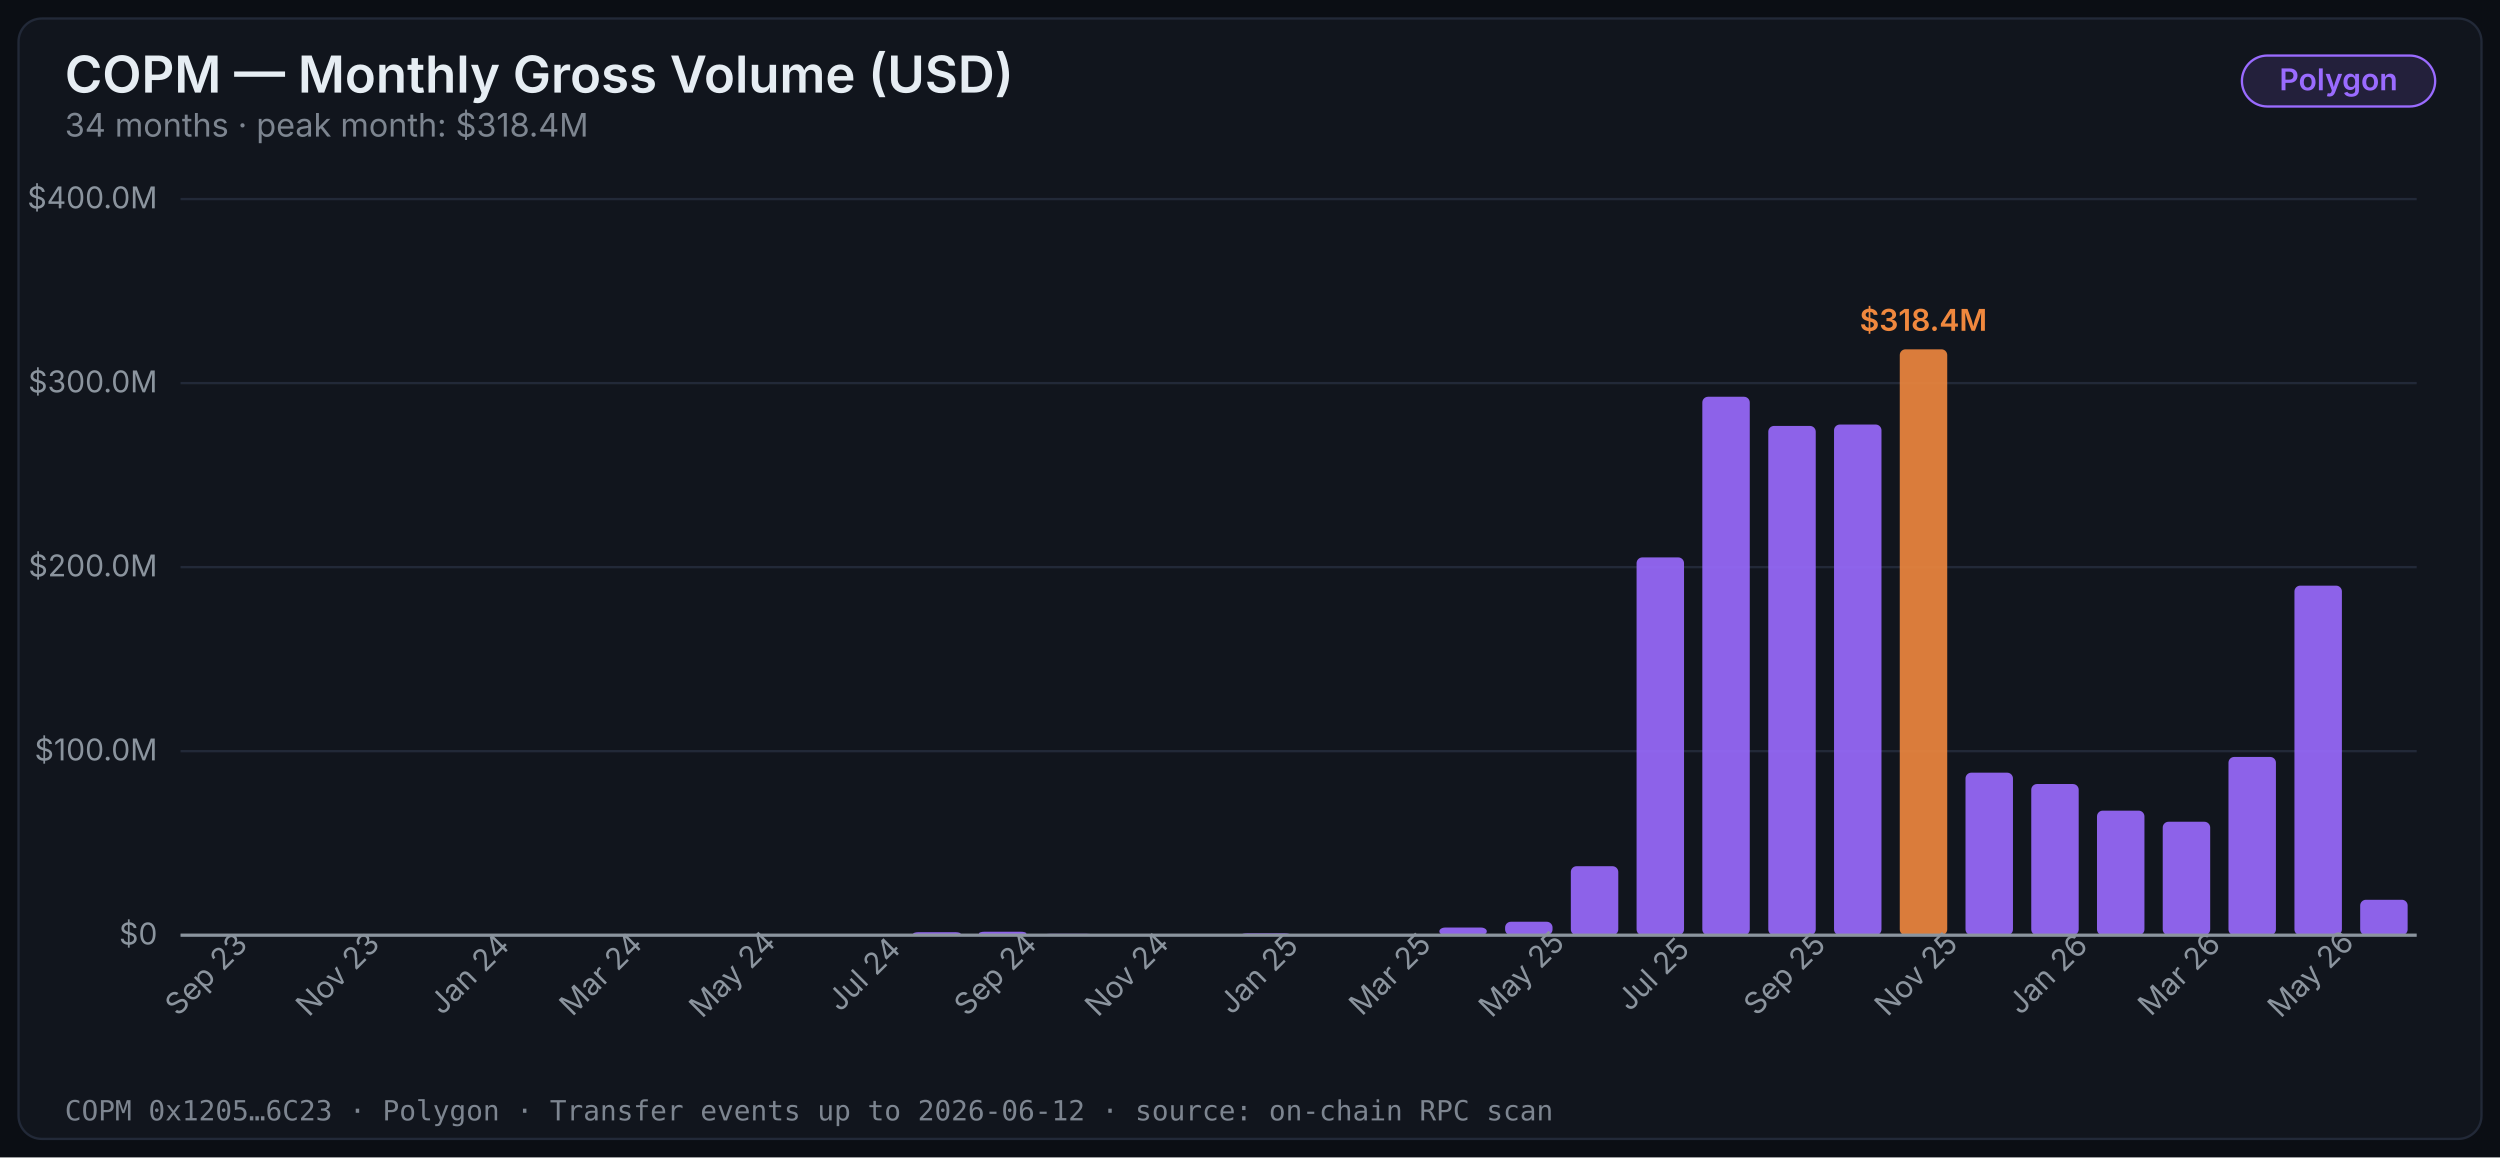
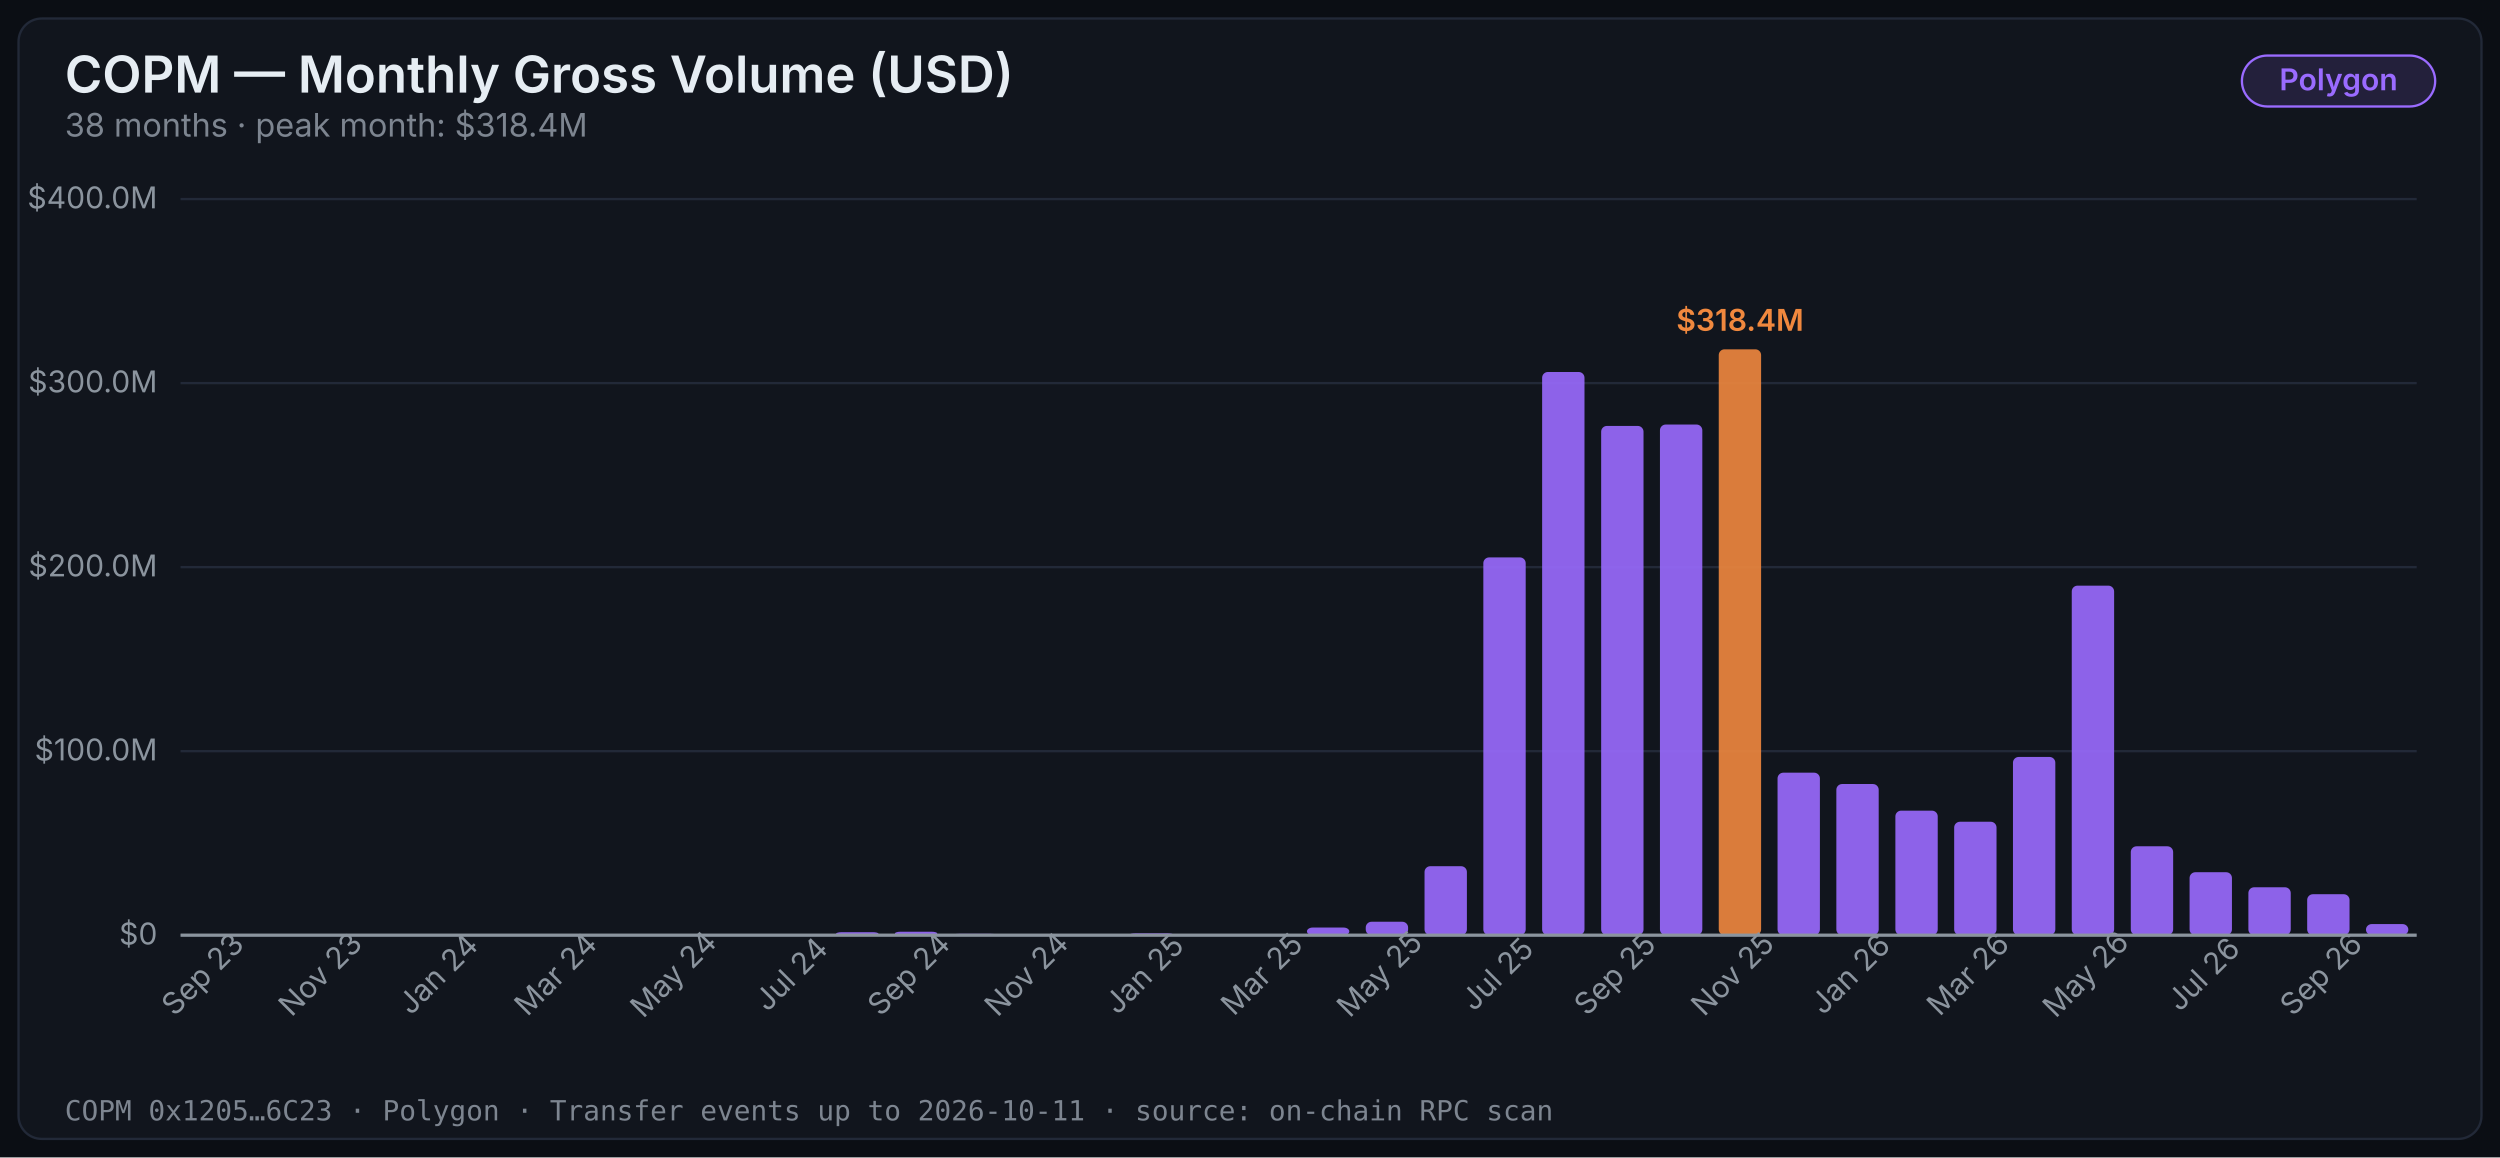
<svg xmlns="http://www.w3.org/2000/svg" width="1080" height="500" viewBox="0 0 1080 500" role="img" aria-label="COPM — Monthly Gross Volume (USD)">
  <style>
    .title { font: 600 22px -apple-system, 'Segoe UI', system-ui, sans-serif; fill: #e6edf3; }
    .subtitle { font: 400 14px -apple-system, 'Segoe UI', system-ui, sans-serif; fill: #7d8590; }
    .axis { font: 400 13px -apple-system, 'Segoe UI', system-ui, sans-serif; fill: #8b949e; }
    .label { font: 500 14px -apple-system, 'Segoe UI', system-ui, sans-serif; fill: #e6edf3; }
    .annot { font: 600 13px -apple-system, 'Segoe UI', system-ui, sans-serif; }
    .badge { font: 600 13px -apple-system, 'Segoe UI', system-ui, sans-serif; }
    .footer { font: 400 12px ui-monospace, 'SF Mono', Menlo, monospace; fill: #7d8590; }
  </style>
  <defs />
  <rect width="1080" height="500" fill="#0b0e14" />
  <rect x="8" y="8" width="1064" height="484" rx="10" fill="#11151d" stroke="#222938" stroke-width="1" />
  <text x="28" y="40" class="title">COPM — Monthly Gross Volume (USD)</text>
  <rect x="968.5" y="24" width="83.5" height="22" rx="11" fill="#9a6bff22" stroke="#9a6bff" stroke-width="1" />
  <text x="1010.25" y="39" class="badge" fill="#9a6bff" text-anchor="middle">Polygon</text>
-   <text x="28" y="59" class="subtitle">34 months · peak month: $318.4M</text>
+   <text x="28" y="59" class="subtitle">38 months · peak month: $318.4M</text>
  <line x1="78" y1="404" x2="1044" y2="404" stroke="#222938" stroke-width="1" />
  <text x="68" y="408" class="axis" text-anchor="end">$0</text>
  <line x1="78" y1="324.5" x2="1044" y2="324.5" stroke="#222938" stroke-width="1" />
  <text x="68" y="328.5" class="axis" text-anchor="end">$100.0M</text>
  <line x1="78" y1="245" x2="1044" y2="245" stroke="#222938" stroke-width="1" />
  <text x="68" y="249" class="axis" text-anchor="end">$200.0M</text>
  <line x1="78" y1="165.5" x2="1044" y2="165.5" stroke="#222938" stroke-width="1" />
  <text x="68" y="169.5" class="axis" text-anchor="end">$300.0M</text>
  <line x1="78" y1="86" x2="1044" y2="86" stroke="#222938" stroke-width="1" />
  <text x="68" y="90" class="axis" text-anchor="end">$400.0M</text>
-   <rect x="82.0" y="404.0" width="20.5" height="0.0" fill="#9a6bff" fill-opacity="0.9" rx="2.5" />
-   <text x="92.206" y="424" class="axis" text-anchor="middle" transform="rotate(-45 92.20588 424)">Sep 23</text>
-   <rect x="110.4" y="404.0" width="20.5" height="0.0" fill="#9a6bff" fill-opacity="0.9" rx="2.5" />
-   <rect x="138.8" y="403.6" width="20.5" height="0.4" fill="#9a6bff" fill-opacity="0.9" rx="2.5" />
-   <text x="149.029" y="424" class="axis" text-anchor="middle" transform="rotate(-45 149.0294 424)">Nov 23</text>
-   <rect x="167.2" y="404.0" width="20.5" height="0.0" fill="#9a6bff" fill-opacity="0.9" rx="2.5" />
-   <rect x="195.6" y="404.0" width="20.5" height="0.0" fill="#9a6bff" fill-opacity="0.9" rx="2.5" />
-   <text x="205.853" y="424" class="axis" text-anchor="middle" transform="rotate(-45 205.8529 424)">Jan 24</text>
-   <rect x="224.0" y="404.0" width="20.5" height="0.0" fill="#9a6bff" fill-opacity="0.9" rx="2.5" />
-   <rect x="252.4" y="403.8" width="20.5" height="0.2" fill="#9a6bff" fill-opacity="0.9" rx="2.5" />
-   <text x="262.676" y="424" class="axis" text-anchor="middle" transform="rotate(-45 262.6765 424)">Mar 24</text>
-   <rect x="280.9" y="403.9" width="20.5" height="0.1" fill="#9a6bff" fill-opacity="0.9" rx="2.5" />
-   <rect x="309.3" y="403.5" width="20.5" height="0.5" fill="#9a6bff" fill-opacity="0.9" rx="2.5" />
-   <text x="319.5" y="424" class="axis" text-anchor="middle" transform="rotate(-45 319.5 424)">May 24</text>
-   <rect x="337.7" y="403.8" width="20.5" height="0.2" fill="#9a6bff" fill-opacity="0.9" rx="2.5" />
-   <rect x="366.1" y="403.8" width="20.5" height="0.2" fill="#9a6bff" fill-opacity="0.9" rx="2.5" />
-   <text x="376.324" y="424" class="axis" text-anchor="middle" transform="rotate(-45 376.3235 424)">Jul 24</text>
-   <rect x="394.5" y="402.7" width="20.5" height="1.3" fill="#9a6bff" fill-opacity="0.9" rx="2.5" />
-   <rect x="422.9" y="402.5" width="20.5" height="1.5" fill="#9a6bff" fill-opacity="0.9" rx="2.5" />
-   <text x="433.147" y="424" class="axis" text-anchor="middle" transform="rotate(-45 433.1471 424)">Sep 24</text>
-   <rect x="451.3" y="403.4" width="20.5" height="0.6" fill="#9a6bff" fill-opacity="0.9" rx="2.5" />
-   <rect x="479.7" y="403.8" width="20.5" height="0.2" fill="#9a6bff" fill-opacity="0.9" rx="2.5" />
-   <text x="489.971" y="424" class="axis" text-anchor="middle" transform="rotate(-45 489.9706 424)">Nov 24</text>
-   <rect x="508.2" y="403.8" width="20.5" height="0.2" fill="#9a6bff" fill-opacity="0.9" rx="2.5" />
-   <rect x="536.6" y="403.2" width="20.5" height="0.8" fill="#9a6bff" fill-opacity="0.9" rx="2.5" />
-   <text x="546.794" y="424" class="axis" text-anchor="middle" transform="rotate(-45 546.7941 424)">Jan 25</text>
-   <rect x="565.0" y="403.6" width="20.5" height="0.4" fill="#9a6bff" fill-opacity="0.9" rx="2.5" />
-   <rect x="593.4" y="403.6" width="20.5" height="0.4" fill="#9a6bff" fill-opacity="0.9" rx="2.5" />
-   <text x="603.618" y="424" class="axis" text-anchor="middle" transform="rotate(-45 603.6176 424)">Mar 25</text>
-   <rect x="621.8" y="400.7" width="20.5" height="3.3" fill="#9a6bff" fill-opacity="0.9" rx="2.5" />
-   <rect x="650.2" y="398.2" width="20.5" height="5.8" fill="#9a6bff" fill-opacity="0.9" rx="2.5" />
-   <text x="660.441" y="424" class="axis" text-anchor="middle" transform="rotate(-45 660.4412 424)">May 25</text>
-   <rect x="678.6" y="374.2" width="20.5" height="29.8" fill="#9a6bff" fill-opacity="0.9" rx="2.5" />
-   <rect x="707.0" y="240.8" width="20.5" height="163.2" fill="#9a6bff" fill-opacity="0.9" rx="2.5" />
-   <text x="717.265" y="424" class="axis" text-anchor="middle" transform="rotate(-45 717.2647 424)">Jul 25</text>
-   <rect x="735.4" y="171.4" width="20.5" height="232.6" fill="#9a6bff" fill-opacity="0.9" rx="2.5" />
-   <rect x="763.9" y="184.0" width="20.5" height="220.0" fill="#9a6bff" fill-opacity="0.9" rx="2.5" />
-   <text x="774.088" y="424" class="axis" text-anchor="middle" transform="rotate(-45 774.0882 424)">Sep 25</text>
-   <rect x="792.3" y="183.4" width="20.5" height="220.6" fill="#9a6bff" fill-opacity="0.9" rx="2.5" />
-   <rect x="820.7" y="150.9" width="20.5" height="253.1" fill="#f0883e" fill-opacity="0.9" rx="2.5" />
-   <text x="830.9" y="142.9" class="annot" fill="#f0883e" text-anchor="middle">$318.4M</text>
-   <text x="830.912" y="424" class="axis" text-anchor="middle" transform="rotate(-45 830.9118 424)">Nov 25</text>
-   <rect x="849.1" y="333.8" width="20.5" height="70.2" fill="#9a6bff" fill-opacity="0.9" rx="2.5" />
-   <rect x="877.5" y="338.7" width="20.5" height="65.3" fill="#9a6bff" fill-opacity="0.9" rx="2.5" />
-   <text x="887.735" y="424" class="axis" text-anchor="middle" transform="rotate(-45 887.7353 424)">Jan 26</text>
-   <rect x="905.9" y="350.2" width="20.5" height="53.8" fill="#9a6bff" fill-opacity="0.9" rx="2.5" />
-   <rect x="934.3" y="355.0" width="20.5" height="49.0" fill="#9a6bff" fill-opacity="0.9" rx="2.5" />
-   <text x="944.559" y="424" class="axis" text-anchor="middle" transform="rotate(-45 944.5588 424)">Mar 26</text>
-   <rect x="962.7" y="327.0" width="20.5" height="77.0" fill="#9a6bff" fill-opacity="0.9" rx="2.5" />
-   <rect x="991.2" y="253.0" width="20.5" height="151.0" fill="#9a6bff" fill-opacity="0.9" rx="2.5" />
-   <text x="1001.382" y="424" class="axis" text-anchor="middle" transform="rotate(-45 1001.382 424)">May 26</text>
-   <rect x="1019.6" y="388.7" width="20.5" height="15.3" fill="#9a6bff" fill-opacity="0.9" rx="2.5" />
+   <rect x="81.6" y="404.0" width="18.3" height="0.0" fill="#9a6bff" fill-opacity="0.9" rx="2.5" />
+   <text x="90.711" y="424" class="axis" text-anchor="middle" transform="rotate(-45 90.71053 424)">Sep 23</text>
+   <rect x="107.0" y="404.0" width="18.3" height="0.0" fill="#9a6bff" fill-opacity="0.9" rx="2.5" />
+   <rect x="132.4" y="403.6" width="18.3" height="0.4" fill="#9a6bff" fill-opacity="0.9" rx="2.5" />
+   <text x="141.553" y="424" class="axis" text-anchor="middle" transform="rotate(-45 141.5526 424)">Nov 23</text>
+   <rect x="157.8" y="404.0" width="18.3" height="0.0" fill="#9a6bff" fill-opacity="0.9" rx="2.5" />
+   <rect x="183.2" y="404.0" width="18.3" height="0.0" fill="#9a6bff" fill-opacity="0.9" rx="2.5" />
+   <text x="192.395" y="424" class="axis" text-anchor="middle" transform="rotate(-45 192.3947 424)">Jan 24</text>
+   <rect x="208.7" y="404.0" width="18.3" height="0.0" fill="#9a6bff" fill-opacity="0.9" rx="2.5" />
+   <rect x="234.1" y="403.8" width="18.3" height="0.2" fill="#9a6bff" fill-opacity="0.9" rx="2.5" />
+   <text x="243.237" y="424" class="axis" text-anchor="middle" transform="rotate(-45 243.2368 424)">Mar 24</text>
+   <rect x="259.5" y="403.9" width="18.3" height="0.1" fill="#9a6bff" fill-opacity="0.9" rx="2.5" />
+   <rect x="284.9" y="403.5" width="18.3" height="0.5" fill="#9a6bff" fill-opacity="0.9" rx="2.5" />
+   <text x="294.079" y="424" class="axis" text-anchor="middle" transform="rotate(-45 294.0789 424)">May 24</text>
+   <rect x="310.3" y="403.8" width="18.3" height="0.2" fill="#9a6bff" fill-opacity="0.9" rx="2.5" />
+   <rect x="335.8" y="403.8" width="18.3" height="0.2" fill="#9a6bff" fill-opacity="0.9" rx="2.5" />
+   <text x="344.921" y="424" class="axis" text-anchor="middle" transform="rotate(-45 344.9211 424)">Jul 24</text>
+   <rect x="361.2" y="402.7" width="18.3" height="1.3" fill="#9a6bff" fill-opacity="0.9" rx="2.5" />
+   <rect x="386.6" y="402.5" width="18.3" height="1.5" fill="#9a6bff" fill-opacity="0.9" rx="2.5" />
+   <text x="395.763" y="424" class="axis" text-anchor="middle" transform="rotate(-45 395.7632 424)">Sep 24</text>
+   <rect x="412.0" y="403.4" width="18.3" height="0.6" fill="#9a6bff" fill-opacity="0.9" rx="2.5" />
+   <rect x="437.5" y="403.8" width="18.3" height="0.2" fill="#9a6bff" fill-opacity="0.9" rx="2.5" />
+   <text x="446.605" y="424" class="axis" text-anchor="middle" transform="rotate(-45 446.6053 424)">Nov 24</text>
+   <rect x="462.9" y="403.8" width="18.3" height="0.2" fill="#9a6bff" fill-opacity="0.9" rx="2.5" />
+   <rect x="488.3" y="403.2" width="18.3" height="0.8" fill="#9a6bff" fill-opacity="0.9" rx="2.5" />
+   <text x="497.447" y="424" class="axis" text-anchor="middle" transform="rotate(-45 497.4474 424)">Jan 25</text>
+   <rect x="513.7" y="403.6" width="18.3" height="0.4" fill="#9a6bff" fill-opacity="0.9" rx="2.5" />
+   <rect x="539.1" y="403.6" width="18.3" height="0.4" fill="#9a6bff" fill-opacity="0.9" rx="2.5" />
+   <text x="548.289" y="424" class="axis" text-anchor="middle" transform="rotate(-45 548.2895 424)">Mar 25</text>
+   <rect x="564.6" y="400.7" width="18.3" height="3.3" fill="#9a6bff" fill-opacity="0.9" rx="2.5" />
+   <rect x="590.0" y="398.2" width="18.3" height="5.8" fill="#9a6bff" fill-opacity="0.9" rx="2.5" />
+   <text x="599.132" y="424" class="axis" text-anchor="middle" transform="rotate(-45 599.1316 424)">May 25</text>
+   <rect x="615.4" y="374.2" width="18.3" height="29.8" fill="#9a6bff" fill-opacity="0.9" rx="2.5" />
+   <rect x="640.8" y="240.8" width="18.3" height="163.2" fill="#9a6bff" fill-opacity="0.9" rx="2.5" />
+   <text x="649.974" y="424" class="axis" text-anchor="middle" transform="rotate(-45 649.9737 424)">Jul 25</text>
+   <rect x="666.2" y="160.7" width="18.3" height="243.3" fill="#9a6bff" fill-opacity="0.9" rx="2.5" />
+   <rect x="691.7" y="184.0" width="18.3" height="220.0" fill="#9a6bff" fill-opacity="0.9" rx="2.5" />
+   <text x="700.816" y="424" class="axis" text-anchor="middle" transform="rotate(-45 700.8158 424)">Sep 25</text>
+   <rect x="717.1" y="183.4" width="18.3" height="220.6" fill="#9a6bff" fill-opacity="0.9" rx="2.5" />
+   <rect x="742.5" y="150.9" width="18.3" height="253.1" fill="#f0883e" fill-opacity="0.9" rx="2.5" />
+   <text x="751.7" y="142.9" class="annot" fill="#f0883e" text-anchor="middle">$318.4M</text>
+   <text x="751.658" y="424" class="axis" text-anchor="middle" transform="rotate(-45 751.6579 424)">Nov 25</text>
+   <rect x="767.9" y="333.8" width="18.3" height="70.2" fill="#9a6bff" fill-opacity="0.9" rx="2.5" />
+   <rect x="793.3" y="338.7" width="18.3" height="65.3" fill="#9a6bff" fill-opacity="0.9" rx="2.5" />
+   <text x="802.5" y="424" class="axis" text-anchor="middle" transform="rotate(-45 802.5 424)">Jan 26</text>
+   <rect x="818.8" y="350.2" width="18.3" height="53.8" fill="#9a6bff" fill-opacity="0.9" rx="2.5" />
+   <rect x="844.2" y="355.0" width="18.3" height="49.0" fill="#9a6bff" fill-opacity="0.9" rx="2.5" />
+   <text x="853.342" y="424" class="axis" text-anchor="middle" transform="rotate(-45 853.3421 424)">Mar 26</text>
+   <rect x="869.6" y="327.0" width="18.3" height="77.0" fill="#9a6bff" fill-opacity="0.9" rx="2.5" />
+   <rect x="895.0" y="253.0" width="18.3" height="151.0" fill="#9a6bff" fill-opacity="0.9" rx="2.5" />
+   <text x="904.184" y="424" class="axis" text-anchor="middle" transform="rotate(-45 904.1842 424)">May 26</text>
+   <rect x="920.5" y="365.6" width="18.3" height="38.4" fill="#9a6bff" fill-opacity="0.9" rx="2.5" />
+   <rect x="945.9" y="376.8" width="18.3" height="27.2" fill="#9a6bff" fill-opacity="0.9" rx="2.5" />
+   <text x="955.026" y="424" class="axis" text-anchor="middle" transform="rotate(-45 955.0263 424)">Jul 26</text>
+   <rect x="971.3" y="383.3" width="18.3" height="20.7" fill="#9a6bff" fill-opacity="0.9" rx="2.5" />
+   <rect x="996.7" y="386.3" width="18.3" height="17.7" fill="#9a6bff" fill-opacity="0.9" rx="2.5" />
+   <text x="1005.868" y="424" class="axis" text-anchor="middle" transform="rotate(-45 1005.868 424)">Sep 26</text>
+   <rect x="1022.1" y="399.2" width="18.3" height="4.8" fill="#9a6bff" fill-opacity="0.9" rx="2.5" />
  <line x1="78" y1="404" x2="1044" y2="404" stroke="#8b949e" stroke-width="1.4" />
-   <text x="28" y="484" class="footer">COPM 0x1205…6C23 · Polygon · Transfer events up to 2026-06-12 · source: on-chain RPC scan</text>
+   <text x="28" y="484" class="footer">COPM 0x1205…6C23 · Polygon · Transfer events up to 2026-10-11 · source: on-chain RPC scan</text>
</svg>
